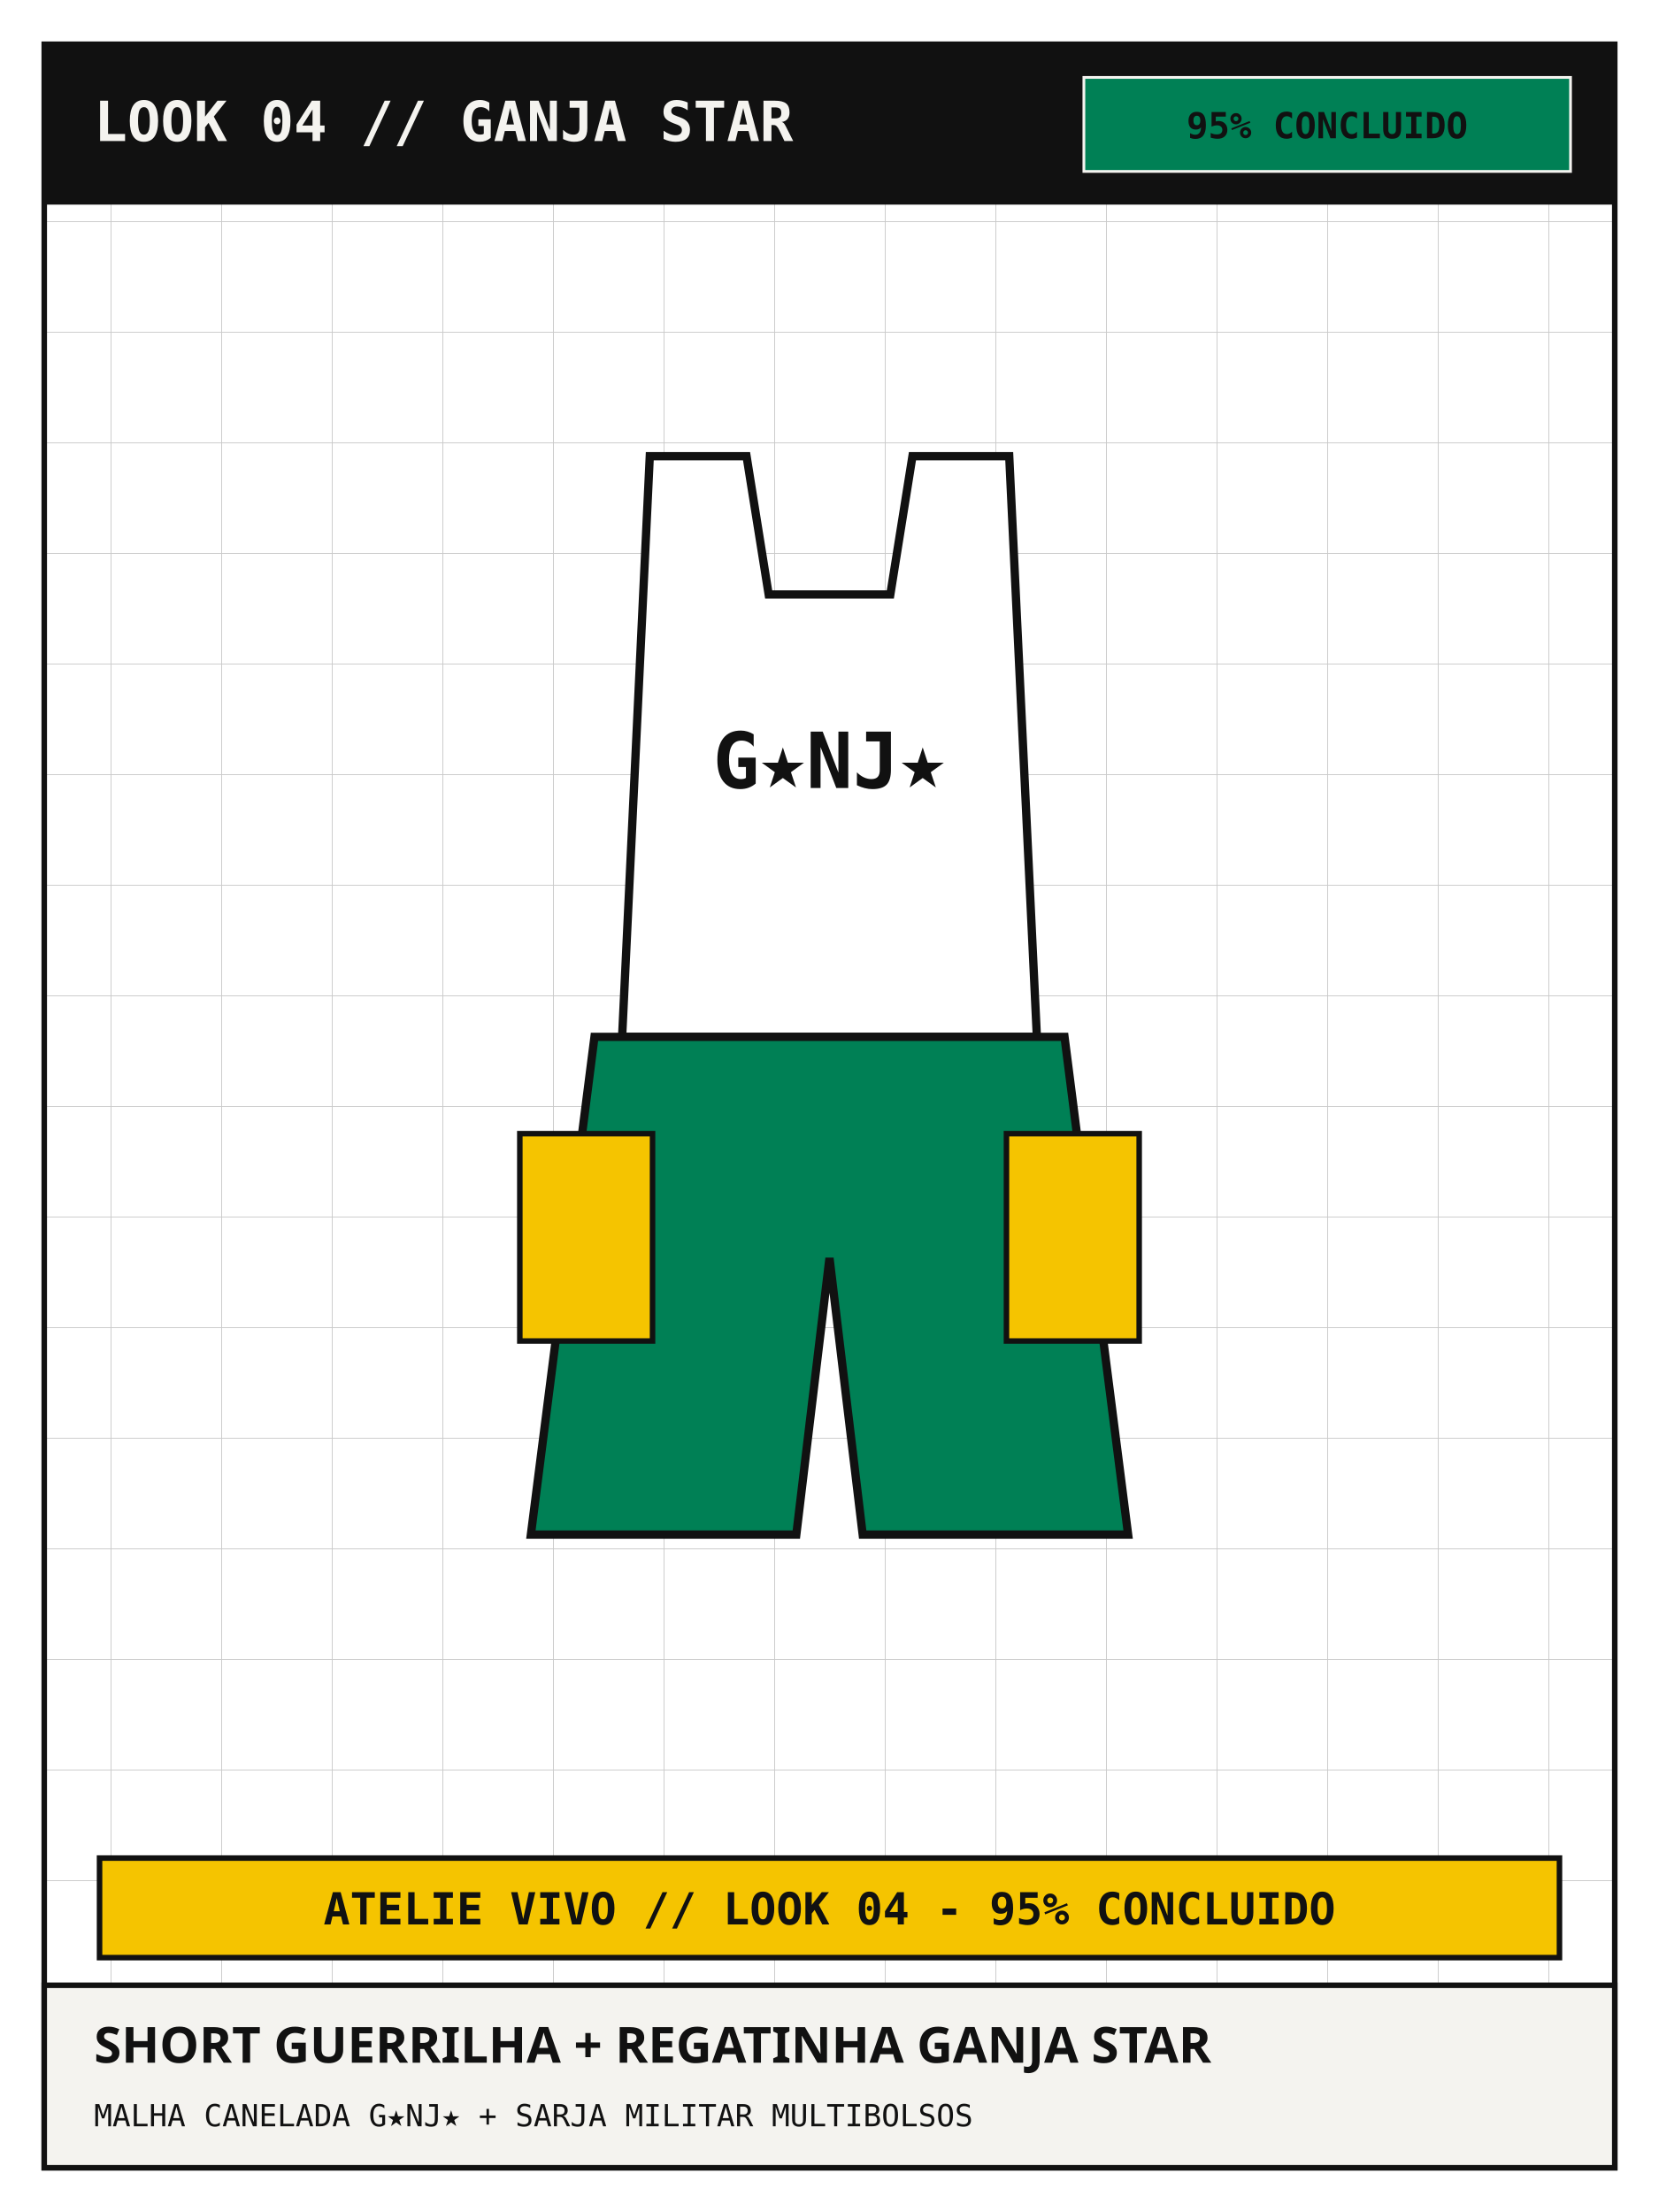
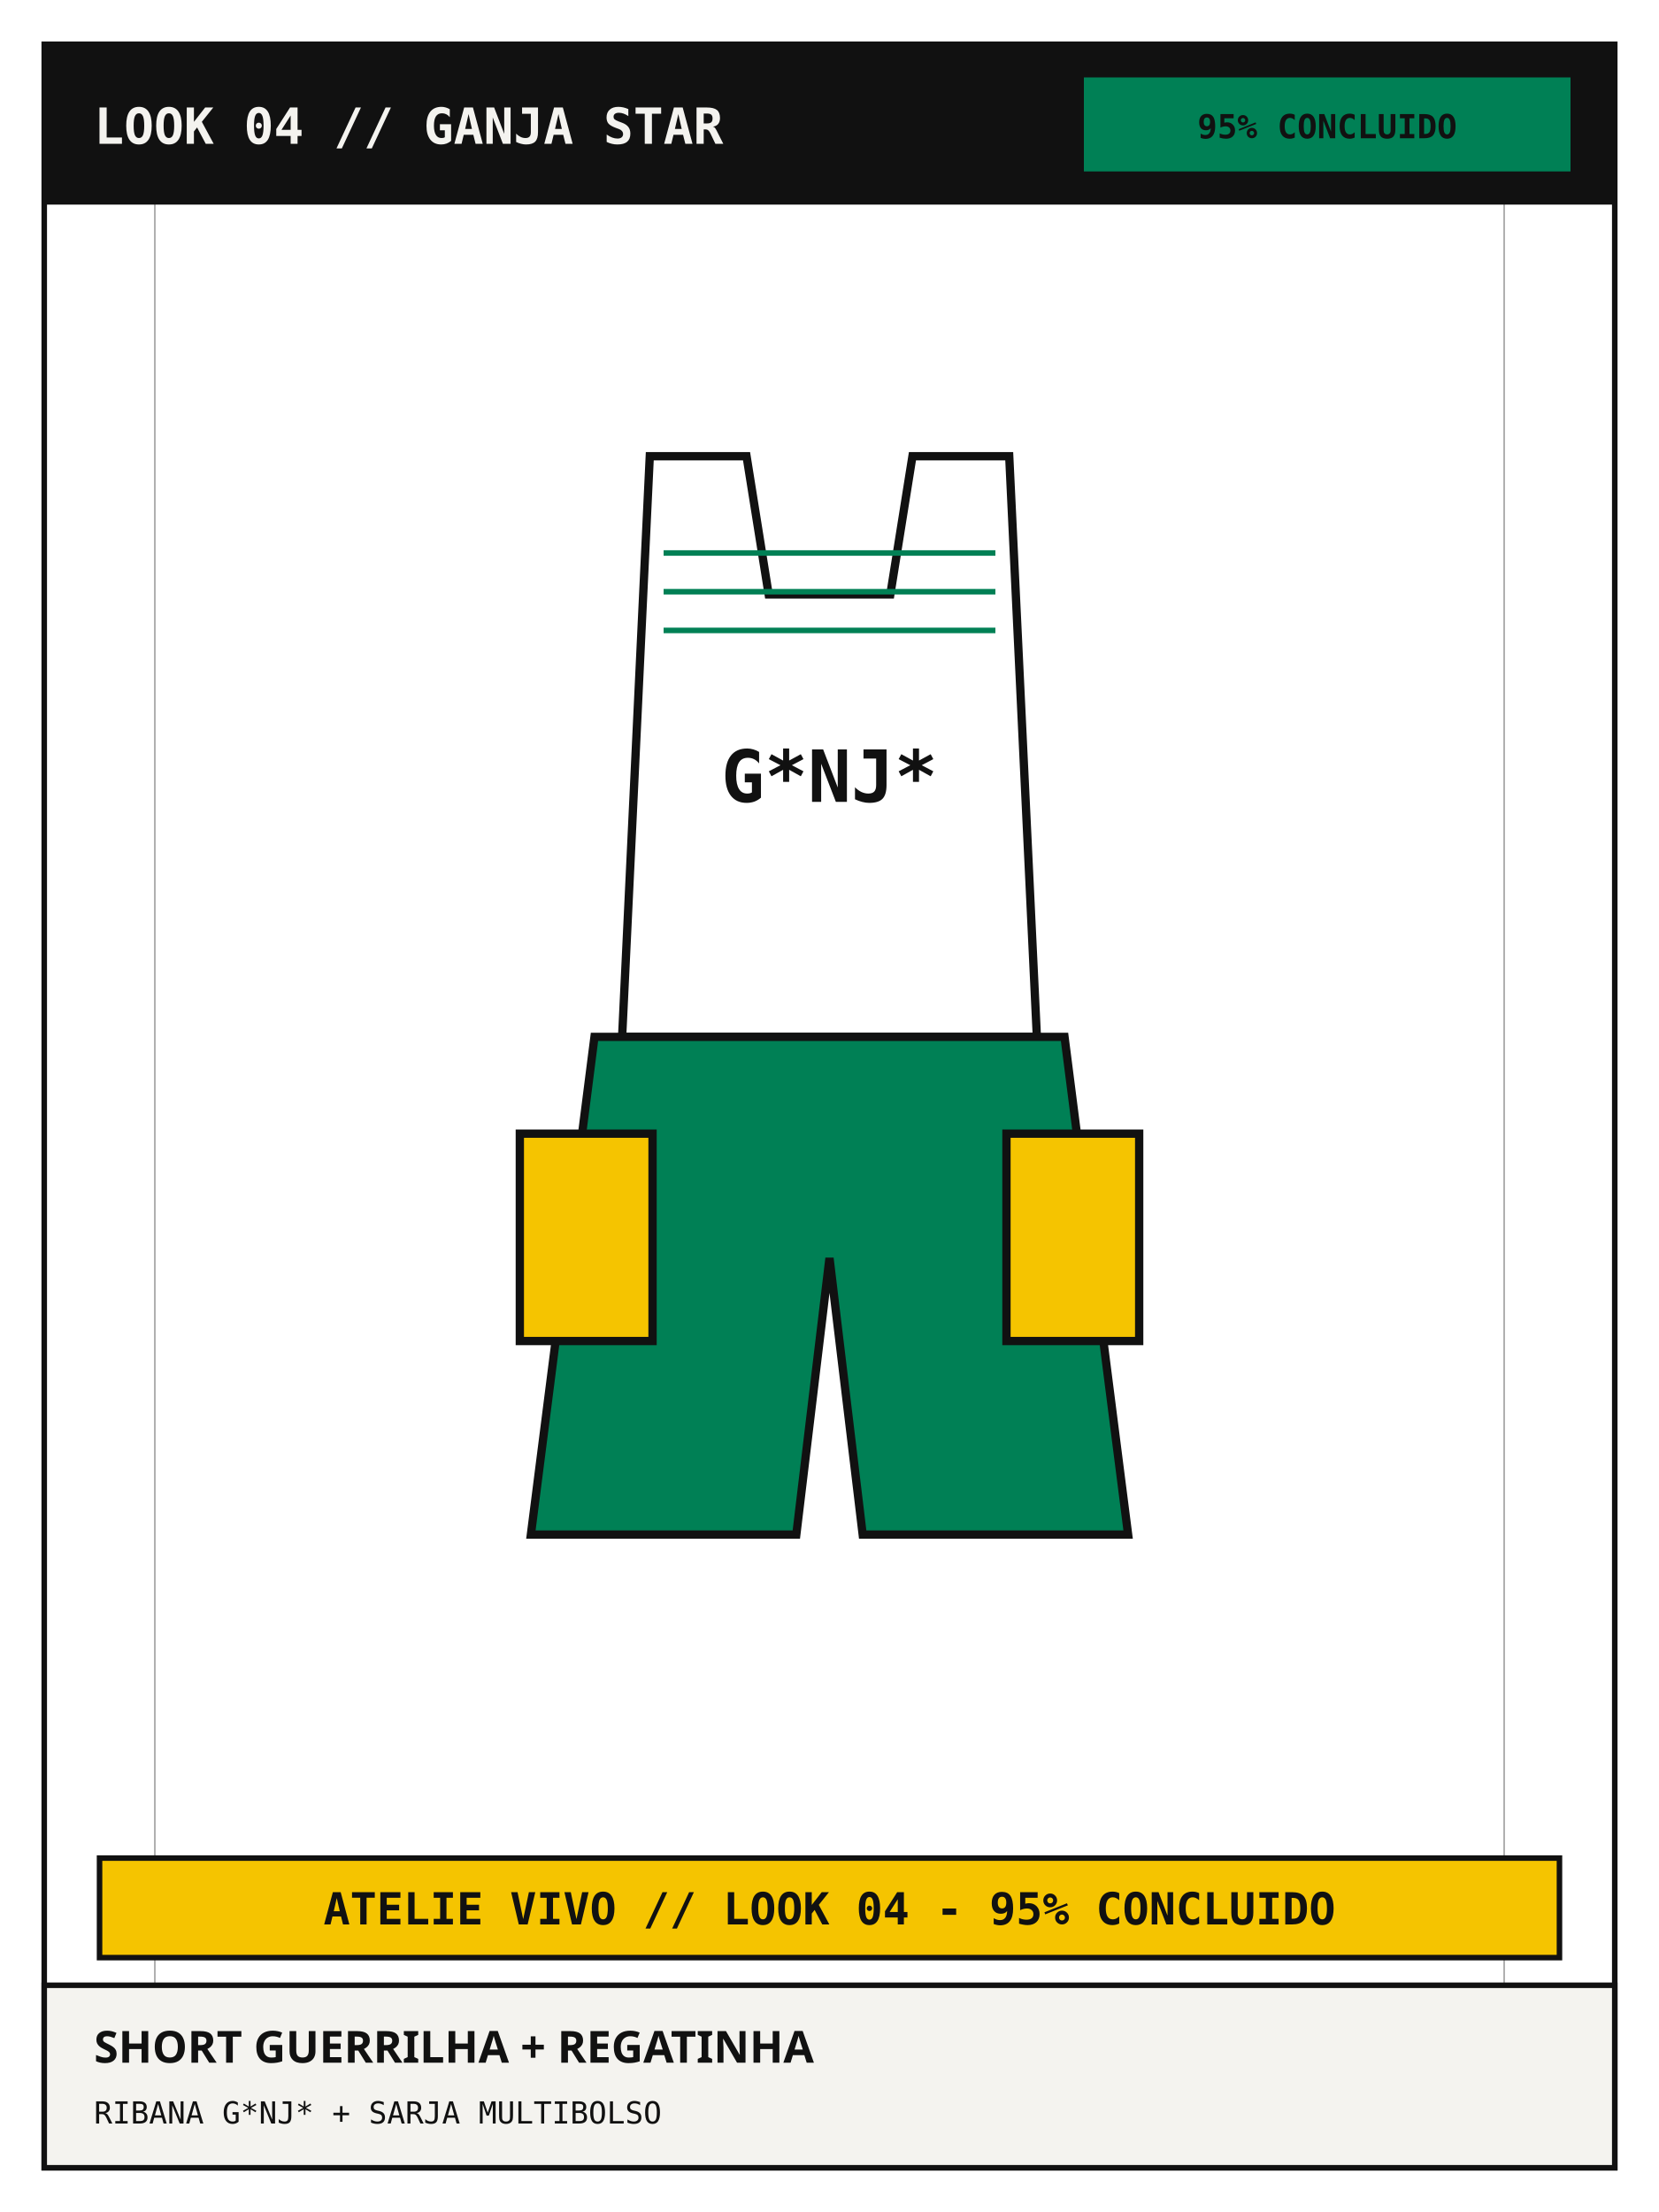
- <svg xmlns="http://www.w3.org/2000/svg" viewBox="0 0 600 800" aria-label="LOOK 04 - SHORT GUERRILHA + REGATINHA GANJA STAR (Silhueta)">
-   <defs>
-     <pattern id="grid-04" width="40" height="40" patternUnits="userSpaceOnUse">
-       <path d="M 40 0 L 0 0 0 40" fill="none" stroke="#111111" stroke-width="0.6" stroke-opacity="0.22" />
-     </pattern>
-   </defs>
+ <svg xmlns="http://www.w3.org/2000/svg" viewBox="0 0 600 800" aria-label="LOOK 04 silhouette">
  <rect width="600" height="800" fill="#FFFFFF" />
-   <rect x="16" y="16" width="568" height="768" fill="url(#grid-04)" stroke="#111111" stroke-width="2" />
+   <rect x="16" y="16" width="568" height="768" fill="none" stroke="#111111" stroke-width="2" />
+   <path d="M16,56 H584 M56,16 V784 M544,16 V784" fill="none" stroke="#111111" stroke-width="0.6" stroke-opacity="0.35" />
  <rect x="16" y="16" width="568" height="58" fill="#111111" />
-   <text x="34" y="51" font-family="Space Mono, monospace" font-weight="700" font-size="20" fill="#F4F3EF">LOOK 04 // GANJA STAR</text>
-   <rect x="392" y="28" width="176" height="34" fill="#008055" stroke="#F4F3EF" stroke-width="1" />
-   <text x="480" y="50" text-anchor="middle" font-family="Space Mono, monospace" font-weight="700" font-size="13" fill="#111111">95% CONCLUIDO</text>
-   <g stroke="#111111" stroke-width="3">
+   <text x="34" y="52" font-family="Space Mono, monospace" font-weight="700" font-size="18" fill="#F4F3EF">LOOK 04 // GANJA STAR</text>
+   <rect x="392" y="28" width="176" height="34" fill="#008055" />
+   <text x="480" y="50" text-anchor="middle" font-family="Space Mono, monospace" font-weight="700" font-size="12" fill="#111111">95% CONCLUIDO</text>
+   <g stroke="#111111" stroke-width="3" fill="none">
    <path d="M235,165 L270,165 L278,215 L322,215 L330,165 L365,165 L375,375 L225,375 Z" fill="#FFFFFF" />
-     <text x="300" y="285" text-anchor="middle" font-family="monospace" font-weight="700" font-size="28" fill="#111111" stroke="none">G★NJ★</text>
+     <text x="300" y="290" text-anchor="middle" font-family="Space Mono, monospace" font-size="26" font-weight="700" fill="#111111" stroke="none">G*NJ*</text>
    <path d="M215,375 L385,375 L408,555 L312,555 L300,455 L288,555 L192,555 Z" fill="#008055" />
-     <rect x="188" y="410" width="48" height="75" fill="#F5C400" stroke="#111111" stroke-width="2" />
-     <rect x="364" y="410" width="48" height="75" fill="#F5C400" stroke="#111111" stroke-width="2" />
+     <rect x="188" y="410" width="48" height="75" fill="#F5C400" />
+     <rect x="364" y="410" width="48" height="75" fill="#F5C400" />
+     <path d="M240,200 H360 M240,214 H360 M240,228 H360" fill="none" stroke="#008055" stroke-width="2" />
  </g>
  <rect x="36" y="672" width="528" height="36" fill="#F5C400" stroke="#111111" stroke-width="2" />
-   <text x="300" y="696" text-anchor="middle" font-family="Space Mono, monospace" font-weight="700" font-size="16" fill="#111111">
-               ATELIE VIVO // LOOK 04 - 95% CONCLUIDO
-             </text>
+   <text x="300" y="696" text-anchor="middle" font-family="Space Mono, monospace" font-weight="700" font-size="16" fill="#111111">ATELIE VIVO // LOOK 04 - 95% CONCLUIDO</text>
  <rect x="16" y="718" width="568" height="66" fill="#F4F3EF" stroke="#111111" stroke-width="2" />
-   <text x="34" y="746" font-family="Syne, sans-serif" font-weight="800" font-size="18" fill="#111111">SHORT GUERRILHA + REGATINHA GANJA STAR</text>
-   <text x="34" y="769" font-family="Space Mono, monospace" font-weight="400" font-size="11" fill="#111111">MALHA CANELADA G★NJ★ + SARJA MILITAR MULTIBOLSOS</text>
+   <text x="34" y="746" font-family="Syne, sans-serif" font-weight="800" font-size="16" fill="#111111">SHORT GUERRILHA + REGATINHA</text>
+   <text x="34" y="768" font-family="Space Mono, monospace" font-size="11" fill="#111111">RIBANA G*NJ* + SARJA MULTIBOLSO</text>
</svg>
